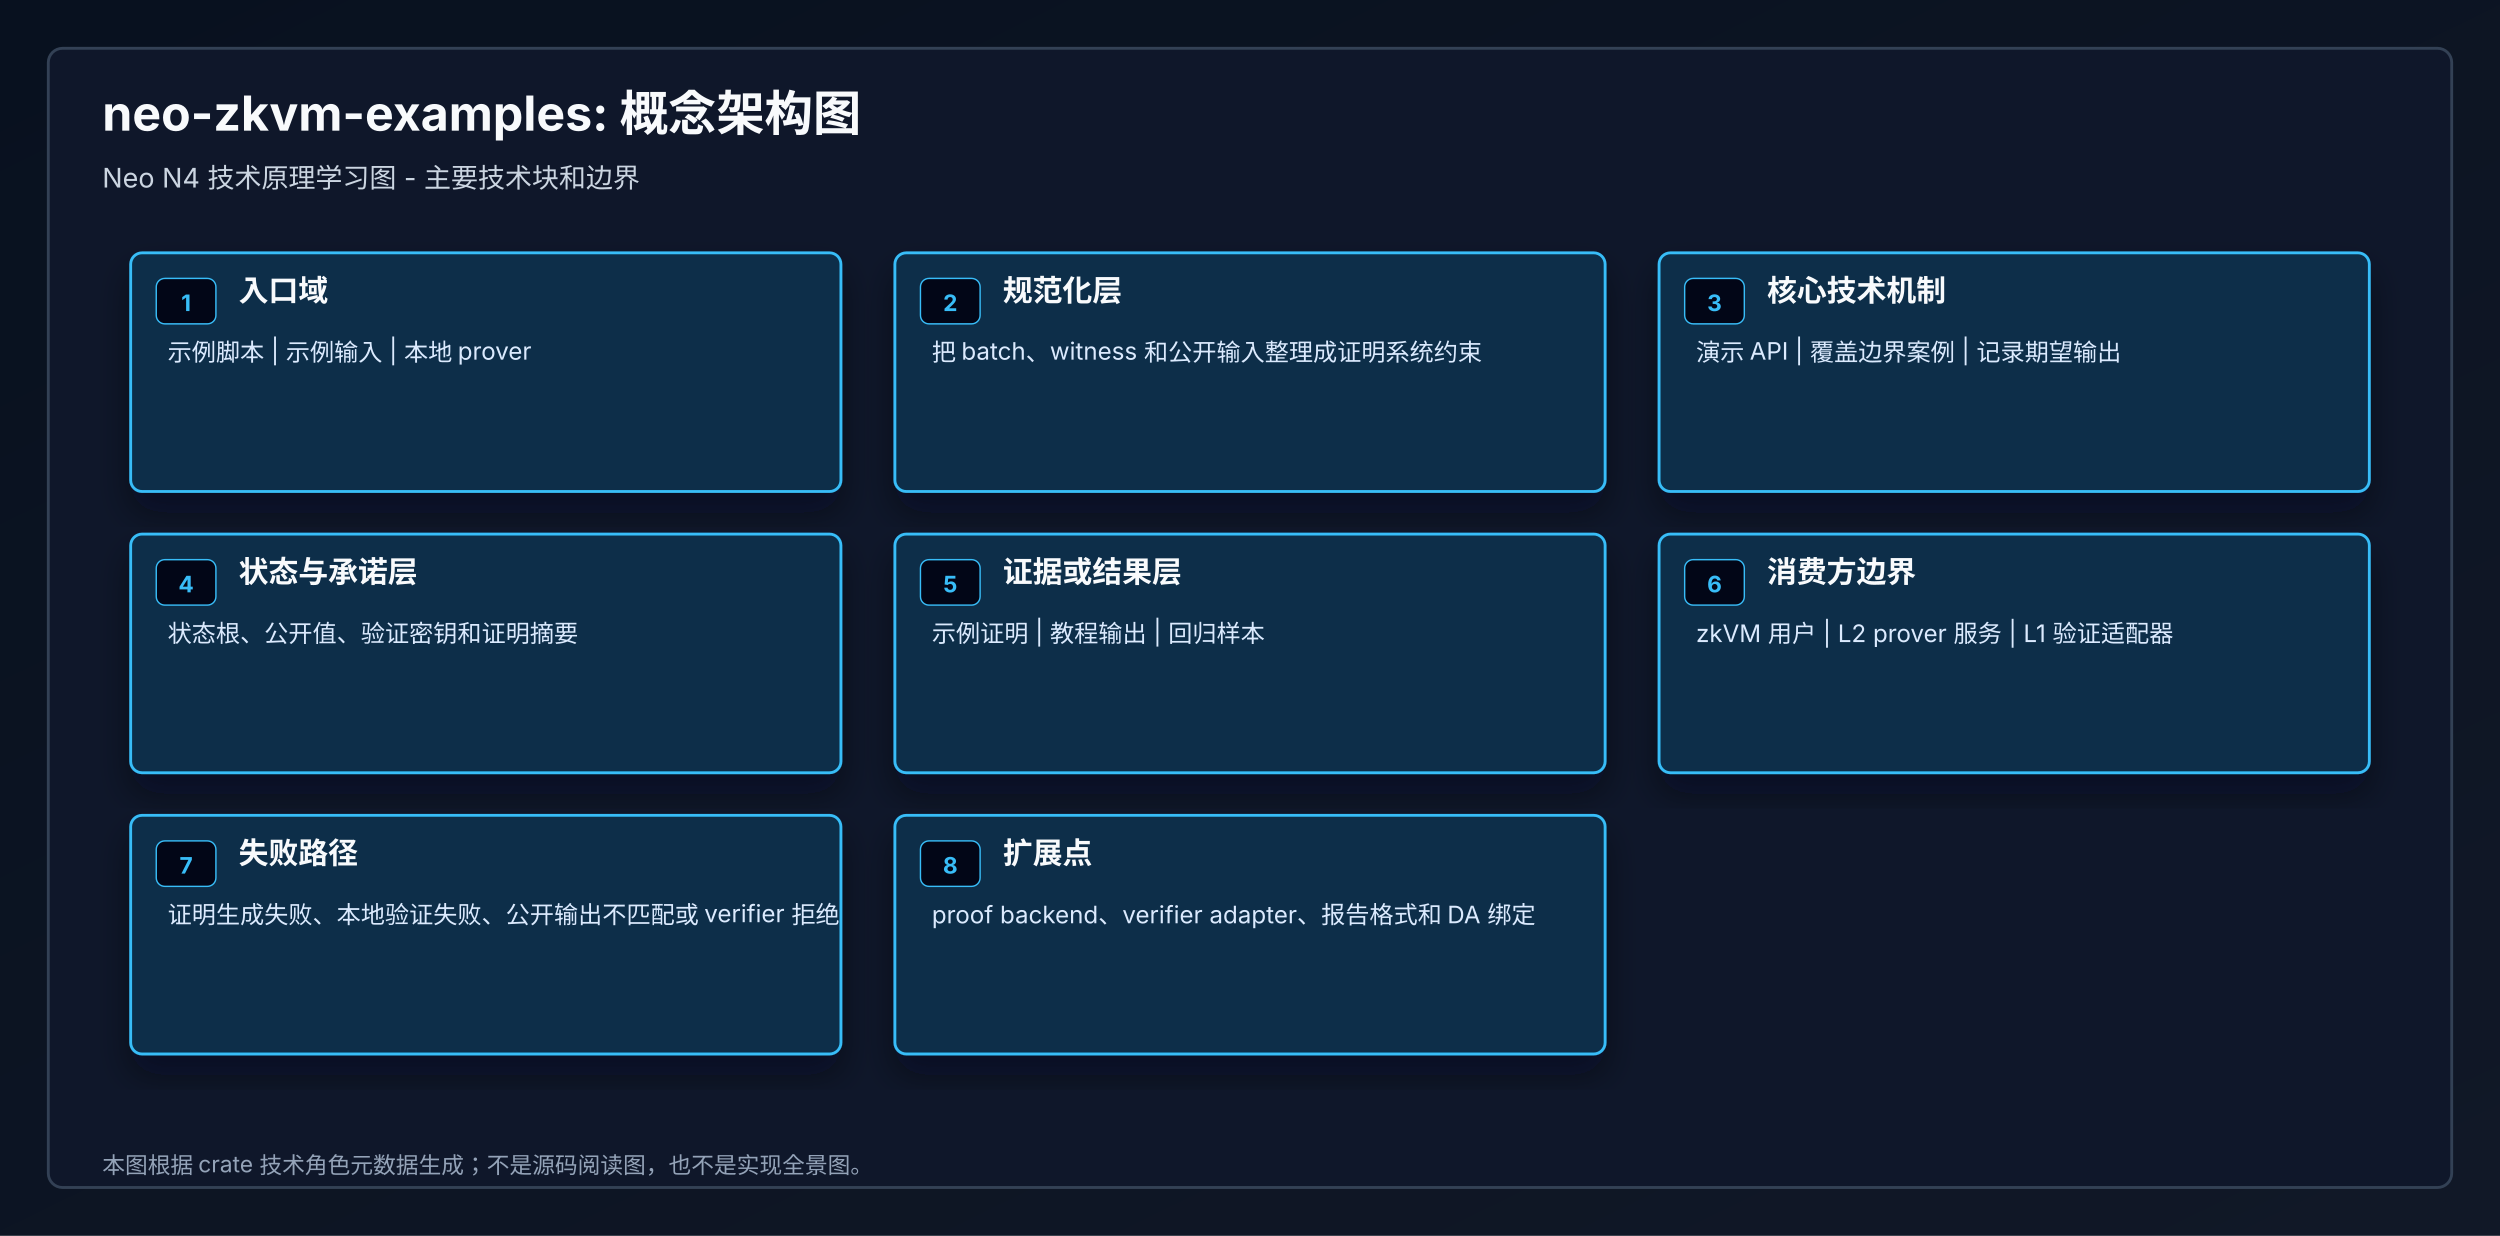
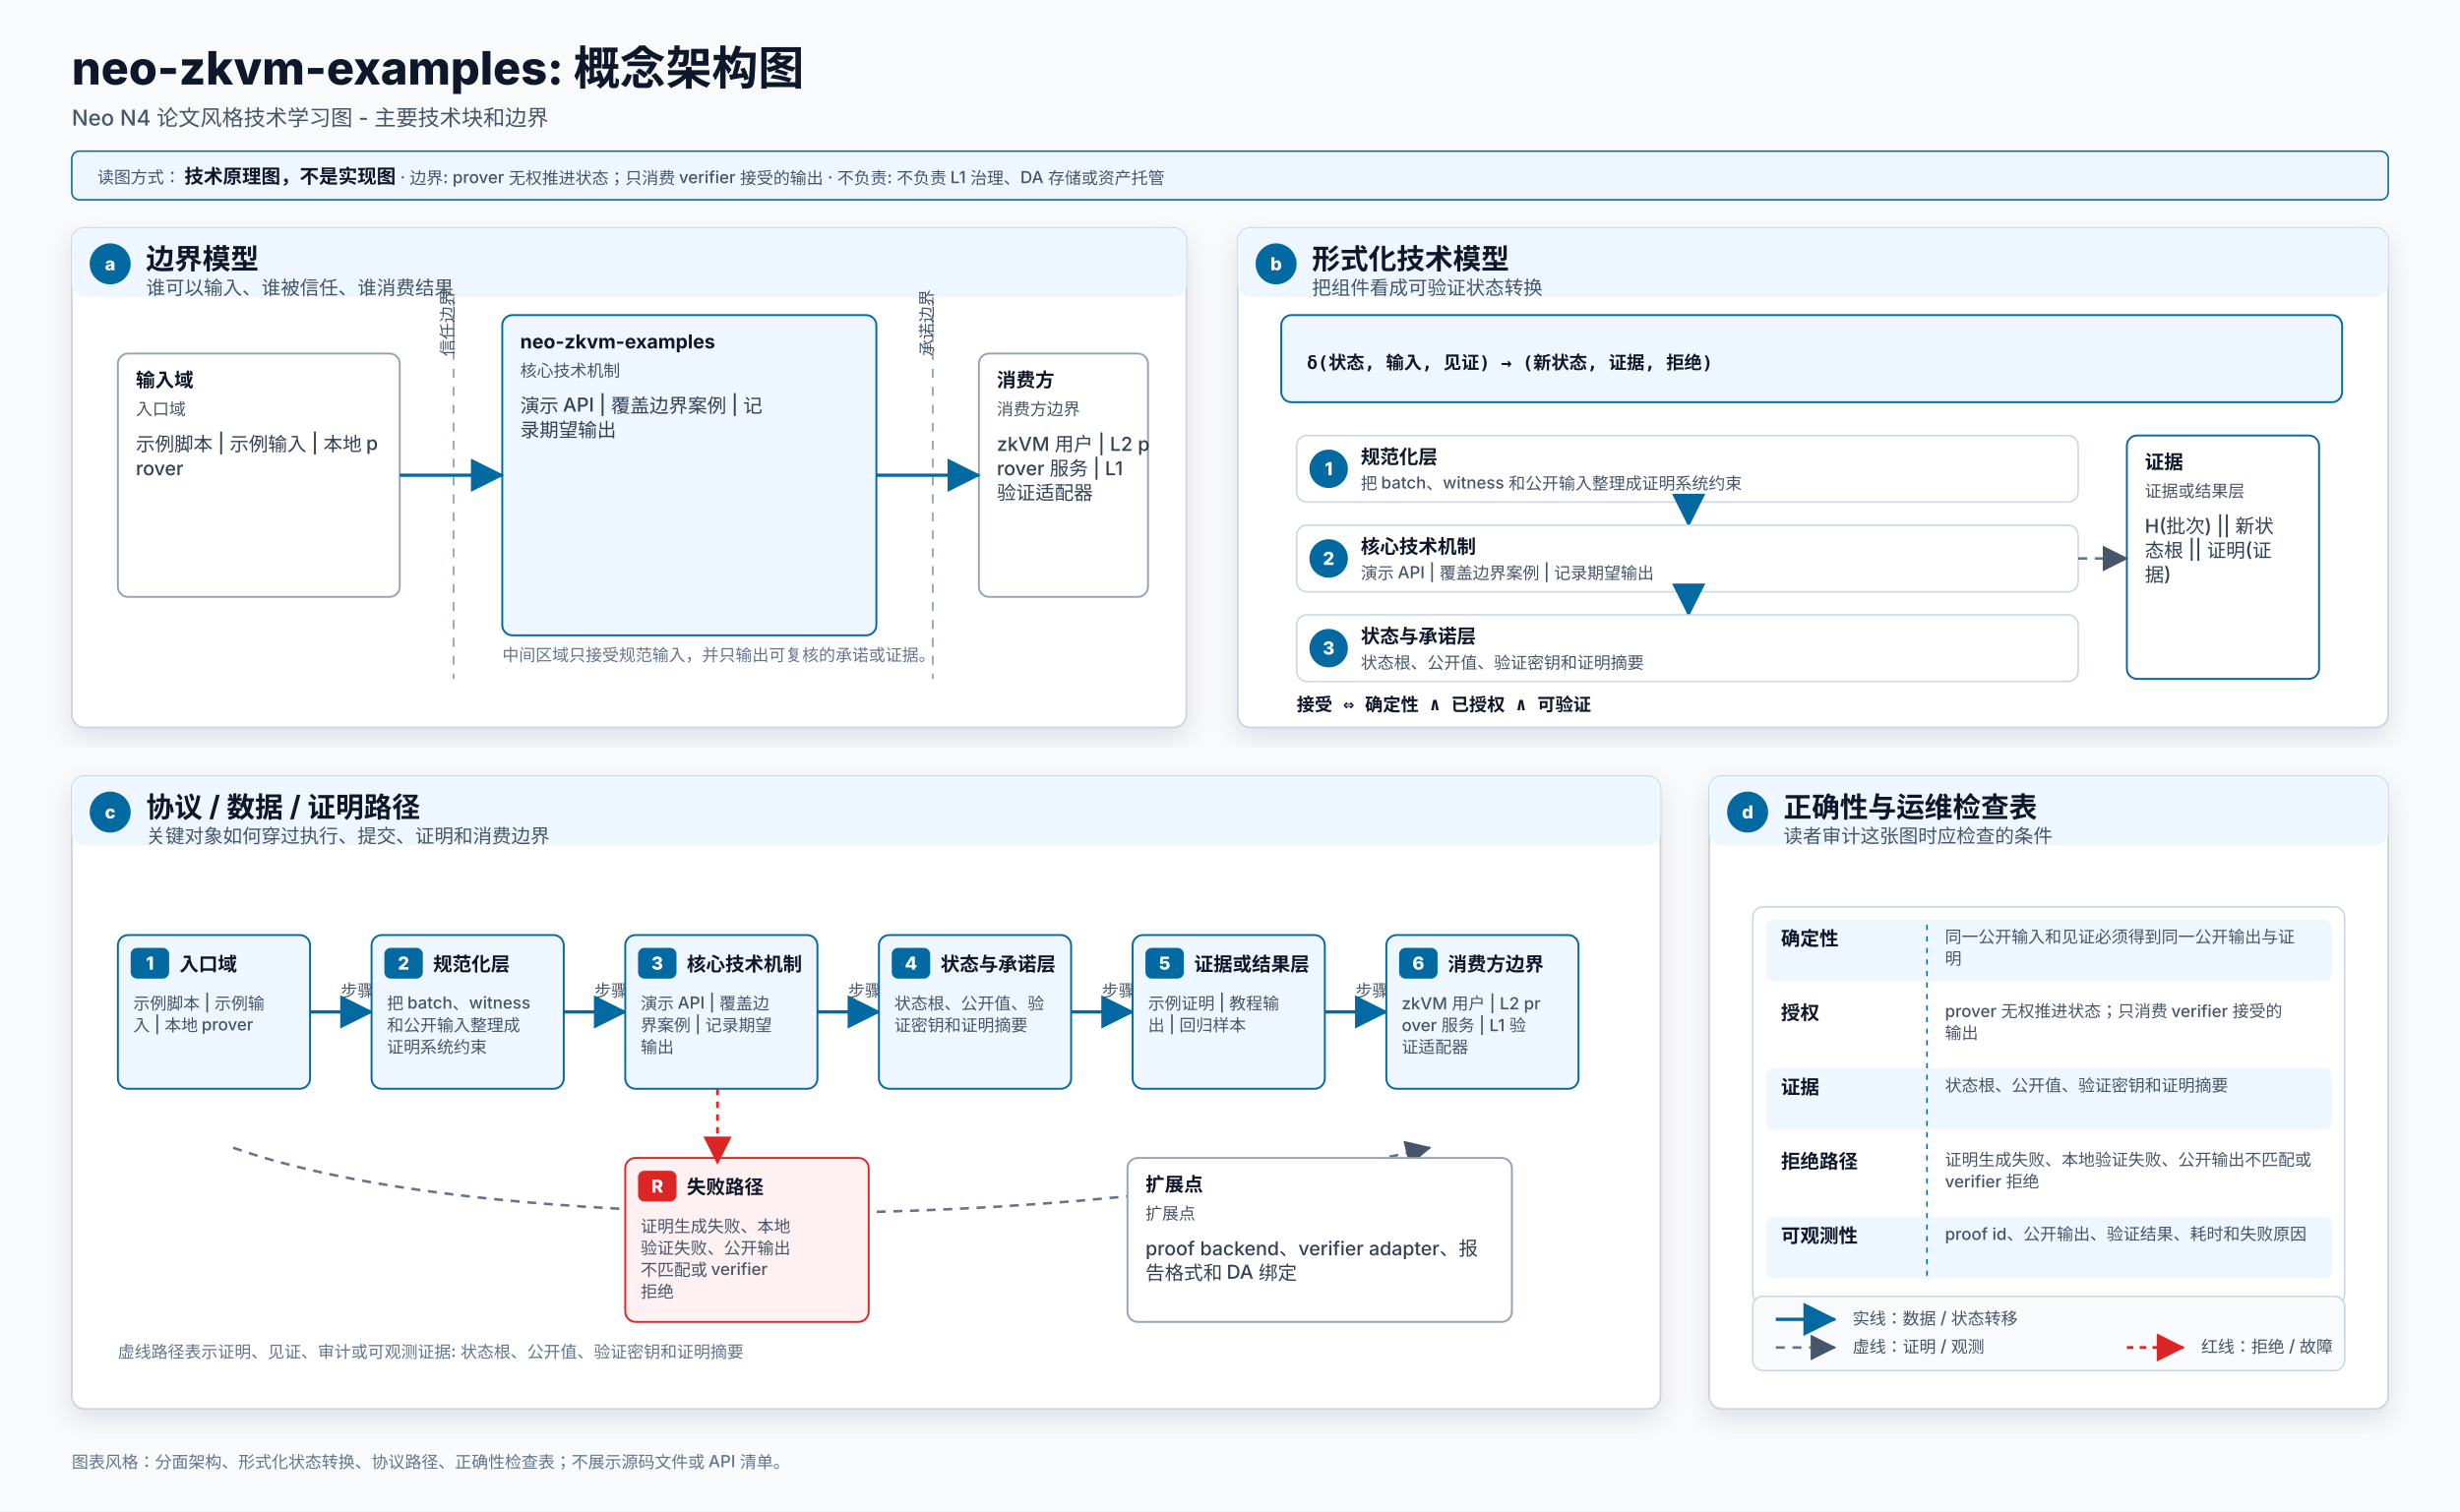
- <svg xmlns="http://www.w3.org/2000/svg" width="1760" height="870" viewBox="0 0 1760 870" role="img" aria-label="neo-zkvm-examples 概念架构图">
+ <svg xmlns="http://www.w3.org/2000/svg" width="1920" height="1180" viewBox="0 0 1920 1180" role="img" aria-label="neo-zkvm-examples 概念架构图">
  <defs>
-     <linearGradient id="bg" x1="0" y1="0" x2="1" y2="1">
-       <stop offset="0%" stop-color="#08111f" />
-       <stop offset="100%" stop-color="#111827" />
-     </linearGradient>
-     <filter id="shadow" x="-15%" y="-15%" width="130%" height="130%">
-       <feDropShadow dx="0" dy="14" stdDeviation="12" flood-color="#020617" flood-opacity="0.42" />
+     <marker id="arrow" viewBox="0 0 10 10" refX="9.4" refY="5" markerWidth="10" markerHeight="10" orient="auto">
+       <path d="M0,0 L10,5 L0,10 Z" fill="#475569" />
+     </marker>
+     <marker id="arrowAccent" viewBox="0 0 10 10" refX="9.4" refY="5" markerWidth="10" markerHeight="10" orient="auto">
+       <path d="M0,0 L10,5 L0,10 Z" fill="#0369a1" />
+     </marker>
+     <marker id="arrowFault" viewBox="0 0 10 10" refX="9.4" refY="5" markerWidth="10" markerHeight="10" orient="auto">
+       <path d="M0,0 L10,5 L0,10 Z" fill="#dc2626" />
+     </marker>
+     <filter id="paperShadow" x="-3%" y="-4%" width="106%" height="108%">
+       <feDropShadow dx="0" dy="8" stdDeviation="10" flood-color="#0f172a" flood-opacity="0.10" />
    </filter>
+     <style>
+ .bg{fill:#f8fafc}.panel{fill:#ffffff;stroke:#cbd5e1;stroke-width:1.5;filter:url(#paperShadow)}
+ .panelTitle{font:700 22px 'Inter','Segoe UI',Arial,sans-serif;fill:#0f172a}.panelSub{font:500 15px 'Inter','Segoe UI',Arial,sans-serif;fill:#475569}
+ .title{font:800 36px 'Inter','Segoe UI',Arial,sans-serif;fill:#0f172a}.subtitle{font:500 17px 'Inter','Segoe UI',Arial,sans-serif;fill:#475569}
+ .small{font:500 13px 'Inter','Segoe UI',Arial,sans-serif;fill:#475569}.body{font:500 15px 'Inter','Segoe UI',Arial,sans-serif;fill:#334155}
+ .bodyStrong{font:750 15px 'Inter','Segoe UI',Arial,sans-serif;fill:#0f172a}.mono{font:650 14px 'Cascadia Mono','SFMono-Regular',Consolas,monospace;fill:#0f172a}
+ .label{font:800 14px 'Inter','Segoe UI',Arial,sans-serif;fill:#ffffff}.caption{font:500 13px 'Inter','Segoe UI',Arial,sans-serif;fill:#64748b}
+ .arrow{stroke:#475569;stroke-width:2.2;fill:none;marker-end:url(#arrow)}.arrowAccent{stroke:#0369a1;stroke-width:2.6;fill:none;marker-end:url(#arrowAccent)}.arrowDash{stroke:#64748b;stroke-width:2;fill:none;stroke-dasharray:7 6;marker-end:url(#arrow)}.arrowFault{stroke:#dc2626;stroke-width:2.2;fill:none;stroke-dasharray:5 5;marker-end:url(#arrowFault)}
+ </style>
  </defs>
-   <rect width="1760" height="100%" fill="url(#bg)" />
-   <rect x="34" y="34" width="1692" height="802" rx="10" fill="#0f172a" stroke="#334155" stroke-width="2" />
-   <text x="72" y="92" fill="#f8fafc" font-family="Inter,Segoe UI,Arial,sans-serif" font-size="34" font-weight="700">neo-zkvm-examples: 概念架构图</text>
-   <text x="72" y="132" fill="#cbd5e1" font-family="Inter,Segoe UI,Arial,sans-serif" font-size="19">Neo N4 技术原理学习图 - 主要技术块和边界</text>
-   <rect x="92" y="178" width="500" height="168" rx="8" fill="#082f49" stroke="#38bdf8" stroke-width="2" filter="url(#shadow)" />
-   <rect x="110" y="196" width="42" height="32" rx="6" fill="#020617" stroke="#38bdf8" stroke-width="1" />
-   <text x="131" y="219" text-anchor="middle" fill="#38bdf8" font-family="Inter,Segoe UI,Arial,sans-serif" font-size="16" font-weight="700">1</text>
-   <text x="168" y="212" fill="#f8fafc" font-family="Inter,Segoe UI,Arial,sans-serif" font-size="21" font-weight="700">入口域</text>
-   <text x="118" y="254" fill="#dbeafe" font-family="Inter,Segoe UI,Arial,sans-serif" font-size="17">示例脚本 | 示例输入 | 本地 prover</text>
-   <rect x="630" y="178" width="500" height="168" rx="8" fill="#082f49" stroke="#38bdf8" stroke-width="2" filter="url(#shadow)" />
-   <rect x="648" y="196" width="42" height="32" rx="6" fill="#020617" stroke="#38bdf8" stroke-width="1" />
-   <text x="669" y="219" text-anchor="middle" fill="#38bdf8" font-family="Inter,Segoe UI,Arial,sans-serif" font-size="16" font-weight="700">2</text>
-   <text x="706" y="212" fill="#f8fafc" font-family="Inter,Segoe UI,Arial,sans-serif" font-size="21" font-weight="700">规范化层</text>
-   <text x="656" y="254" fill="#dbeafe" font-family="Inter,Segoe UI,Arial,sans-serif" font-size="17">把 batch、witness 和公开输入整理成证明系统约束</text>
-   <rect x="1168" y="178" width="500" height="168" rx="8" fill="#082f49" stroke="#38bdf8" stroke-width="2" filter="url(#shadow)" />
-   <rect x="1186" y="196" width="42" height="32" rx="6" fill="#020617" stroke="#38bdf8" stroke-width="1" />
-   <text x="1207" y="219" text-anchor="middle" fill="#38bdf8" font-family="Inter,Segoe UI,Arial,sans-serif" font-size="16" font-weight="700">3</text>
-   <text x="1244" y="212" fill="#f8fafc" font-family="Inter,Segoe UI,Arial,sans-serif" font-size="21" font-weight="700">核心技术机制</text>
-   <text x="1194" y="254" fill="#dbeafe" font-family="Inter,Segoe UI,Arial,sans-serif" font-size="17">演示 API | 覆盖边界案例 | 记录期望输出</text>
-   <rect x="92" y="376" width="500" height="168" rx="8" fill="#082f49" stroke="#38bdf8" stroke-width="2" filter="url(#shadow)" />
-   <rect x="110" y="394" width="42" height="32" rx="6" fill="#020617" stroke="#38bdf8" stroke-width="1" />
-   <text x="131" y="417" text-anchor="middle" fill="#38bdf8" font-family="Inter,Segoe UI,Arial,sans-serif" font-size="16" font-weight="700">4</text>
-   <text x="168" y="410" fill="#f8fafc" font-family="Inter,Segoe UI,Arial,sans-serif" font-size="21" font-weight="700">状态与承诺层</text>
-   <text x="118" y="452" fill="#dbeafe" font-family="Inter,Segoe UI,Arial,sans-serif" font-size="17">状态根、公开值、验证密钥和证明摘要</text>
-   <rect x="630" y="376" width="500" height="168" rx="8" fill="#082f49" stroke="#38bdf8" stroke-width="2" filter="url(#shadow)" />
-   <rect x="648" y="394" width="42" height="32" rx="6" fill="#020617" stroke="#38bdf8" stroke-width="1" />
-   <text x="669" y="417" text-anchor="middle" fill="#38bdf8" font-family="Inter,Segoe UI,Arial,sans-serif" font-size="16" font-weight="700">5</text>
-   <text x="706" y="410" fill="#f8fafc" font-family="Inter,Segoe UI,Arial,sans-serif" font-size="21" font-weight="700">证据或结果层</text>
-   <text x="656" y="452" fill="#dbeafe" font-family="Inter,Segoe UI,Arial,sans-serif" font-size="17">示例证明 | 教程输出 | 回归样本</text>
-   <rect x="1168" y="376" width="500" height="168" rx="8" fill="#082f49" stroke="#38bdf8" stroke-width="2" filter="url(#shadow)" />
-   <rect x="1186" y="394" width="42" height="32" rx="6" fill="#020617" stroke="#38bdf8" stroke-width="1" />
-   <text x="1207" y="417" text-anchor="middle" fill="#38bdf8" font-family="Inter,Segoe UI,Arial,sans-serif" font-size="16" font-weight="700">6</text>
-   <text x="1244" y="410" fill="#f8fafc" font-family="Inter,Segoe UI,Arial,sans-serif" font-size="21" font-weight="700">消费方边界</text>
-   <text x="1194" y="452" fill="#dbeafe" font-family="Inter,Segoe UI,Arial,sans-serif" font-size="17">zkVM 用户 | L2 prover 服务 | L1 验证适配器</text>
-   <rect x="92" y="574" width="500" height="168" rx="8" fill="#082f49" stroke="#38bdf8" stroke-width="2" filter="url(#shadow)" />
-   <rect x="110" y="592" width="42" height="32" rx="6" fill="#020617" stroke="#38bdf8" stroke-width="1" />
-   <text x="131" y="615" text-anchor="middle" fill="#38bdf8" font-family="Inter,Segoe UI,Arial,sans-serif" font-size="16" font-weight="700">7</text>
-   <text x="168" y="608" fill="#f8fafc" font-family="Inter,Segoe UI,Arial,sans-serif" font-size="21" font-weight="700">失败路径</text>
-   <text x="118" y="650" fill="#dbeafe" font-family="Inter,Segoe UI,Arial,sans-serif" font-size="17">证明生成失败、本地验证失败、公开输出不匹配或 verifier 拒绝</text>
-   <rect x="630" y="574" width="500" height="168" rx="8" fill="#082f49" stroke="#38bdf8" stroke-width="2" filter="url(#shadow)" />
-   <rect x="648" y="592" width="42" height="32" rx="6" fill="#020617" stroke="#38bdf8" stroke-width="1" />
-   <text x="669" y="615" text-anchor="middle" fill="#38bdf8" font-family="Inter,Segoe UI,Arial,sans-serif" font-size="16" font-weight="700">8</text>
-   <text x="706" y="608" fill="#f8fafc" font-family="Inter,Segoe UI,Arial,sans-serif" font-size="21" font-weight="700">扩展点</text>
-   <text x="656" y="650" fill="#dbeafe" font-family="Inter,Segoe UI,Arial,sans-serif" font-size="17">proof backend、verifier adapter、报告格式和 DA 绑定</text>
-   <text x="72" y="826" fill="#94a3b8" font-family="Inter,Segoe UI,Arial,sans-serif" font-size="16">本图根据 crate 技术角色元数据生成；不是源码阅读图，也不是实现全景图。</text>
+   <rect class="bg" width="1920" height="1180" />
+   <text x="56" y="66" class="title">neo-zkvm-examples: 概念架构图</text>
+   <text x="56" y="98" class="subtitle">Neo N4 论文风格技术学习图 - 主要技术块和边界</text>
+   <rect x="56" y="118" width="1808" height="38" rx="6" fill="#eef7ff" stroke="#0369a1" stroke-width="1.2" />
+   <text x="76" y="143" class="small">读图方式： <tspan class="bodyStrong">技术原理图，不是实现图</tspan> · 边界: prover 无权推进状态；只消费 verifier 接受的输出 · 不负责: 不负责 L1 治理、DA 存储或资产托管</text>
+   <rect x="56" y="178" width="870" height="390" rx="10" class="panel" />
+   <rect x="56" y="178" width="870" height="54" rx="10" fill="#eef7ff" stroke="#cbd5e1" stroke-width="0" />
+   <circle cx="86" cy="206" r="16" fill="#0369a1" />
+   <text x="86" y="211" text-anchor="middle" class="label">a</text>
+   <text x="114" y="210" class="panelTitle">边界模型</text>
+   <text x="114" y="230" class="panelSub">谁可以输入、谁被信任、谁消费结果</text>
+   <rect x="966" y="178" width="898" height="390" rx="10" class="panel" />
+   <rect x="966" y="178" width="898" height="54" rx="10" fill="#eef7ff" stroke="#cbd5e1" stroke-width="0" />
+   <circle cx="996" cy="206" r="16" fill="#0369a1" />
+   <text x="996" y="211" text-anchor="middle" class="label">b</text>
+   <text x="1024" y="210" class="panelTitle">形式化技术模型</text>
+   <text x="1024" y="230" class="panelSub">把组件看成可验证状态转换</text>
+   <rect x="56" y="606" width="1240" height="494" rx="10" class="panel" />
+   <rect x="56" y="606" width="1240" height="54" rx="10" fill="#eef7ff" stroke="#cbd5e1" stroke-width="0" />
+   <circle cx="86" cy="634" r="16" fill="#0369a1" />
+   <text x="86" y="639" text-anchor="middle" class="label">c</text>
+   <text x="114" y="638" class="panelTitle">协议 / 数据 / 证明路径</text>
+   <text x="114" y="658" class="panelSub">关键对象如何穿过执行、提交、证明和消费边界</text>
+   <rect x="1334" y="606" width="530" height="494" rx="10" class="panel" />
+   <rect x="1334" y="606" width="530" height="54" rx="10" fill="#eef7ff" stroke="#cbd5e1" stroke-width="0" />
+   <circle cx="1364" cy="634" r="16" fill="#0369a1" />
+   <text x="1364" y="639" text-anchor="middle" class="label">d</text>
+   <text x="1392" y="638" class="panelTitle">正确性与运维检查表</text>
+   <text x="1392" y="658" class="panelSub">读者审计这张图时应检查的条件</text>
+   <rect x="92" y="276" width="220" height="190" rx="8" fill="#ffffff" stroke="#94a3b8" stroke-width="1.5" />
+   <text x="106" y="302" class="bodyStrong">输入域</text>
+   <text x="106" y="324" class="small">入口域</text>
+   <text x="106" y="352" class="body">示例脚本 | 示例输入 | 本地 p</text>
+   <text x="106" y="371" class="body">rover</text>
+   <line x1="354" y1="232" x2="354" y2="530" stroke="#94a3b8" stroke-width="1.4" stroke-dasharray="7 7" />
+   <text x="354" y="252" class="small" text-anchor="middle" transform="rotate(-90 354 252)">信任边界</text>
+   <rect x="392" y="246" width="292" height="250" rx="8" fill="#eef7ff" stroke="#0369a1" stroke-width="1.5" />
+   <text x="406" y="272" class="bodyStrong">neo-zkvm-examples</text>
+   <text x="406" y="294" class="small">核心技术机制</text>
+   <text x="406" y="322" class="body">演示 API | 覆盖边界案例 | 记</text>
+   <text x="406" y="341" class="body">录期望输出</text>
+   <line x1="728" y1="232" x2="728" y2="530" stroke="#94a3b8" stroke-width="1.4" stroke-dasharray="7 7" />
+   <text x="728" y="252" class="small" text-anchor="middle" transform="rotate(-90 728 252)">承诺边界</text>
+   <rect x="764" y="276" width="132" height="190" rx="8" fill="#ffffff" stroke="#94a3b8" stroke-width="1.5" />
+   <text x="778" y="302" class="bodyStrong">消费方</text>
+   <text x="778" y="324" class="small">消费方边界</text>
+   <text x="778" y="352" class="body">zkVM 用户 | L2 p</text>
+   <text x="778" y="371" class="body">rover 服务 | L1 </text>
+   <text x="778" y="390" class="body">验证适配器</text>
+   <path class="arrowAccent" d="M312 371 C338 371 358 371 392 371" />
+   <path class="arrowAccent" d="M684 371 C706 371 730 371 764 371" />
+   <text x="392" y="516" class="caption">中间区域只接受规范输入，并只输出可复核的承诺或证据。</text>
+   <rect x="1000" y="246" width="828" height="68" rx="8" fill="#eef7ff" stroke="#0369a1" stroke-width="1.5" />
+   <text x="1020" y="288" class="mono">δ(状态, 输入, 见证) → (新状态, 证据, 拒绝)</text>
+   <rect x="1012" y="340" width="610" height="52" rx="8" fill="#ffffff" stroke="#cbd5e1" stroke-width="1.2" />
+   <circle cx="1037" cy="366" r="15" fill="#0369a1" />
+   <text x="1037" y="371" text-anchor="middle" class="label">1</text>
+   <text x="1062" y="362" class="bodyStrong">规范化层</text>
+   <text x="1062" y="382" class="small">把 batch、witness 和公开输入整理成证明系统约束</text>
+   <path class="arrowAccent" d="M1318 392 L1318 410" />
+   <rect x="1012" y="410" width="610" height="52" rx="8" fill="#ffffff" stroke="#cbd5e1" stroke-width="1.2" />
+   <circle cx="1037" cy="436" r="15" fill="#0369a1" />
+   <text x="1037" y="441" text-anchor="middle" class="label">2</text>
+   <text x="1062" y="432" class="bodyStrong">核心技术机制</text>
+   <text x="1062" y="452" class="small">演示 API | 覆盖边界案例 | 记录期望输出</text>
+   <path class="arrowAccent" d="M1318 462 L1318 480" />
+   <rect x="1012" y="480" width="610" height="52" rx="8" fill="#ffffff" stroke="#cbd5e1" stroke-width="1.2" />
+   <circle cx="1037" cy="506" r="15" fill="#0369a1" />
+   <text x="1037" y="511" text-anchor="middle" class="label">3</text>
+   <text x="1062" y="502" class="bodyStrong">状态与承诺层</text>
+   <text x="1062" y="522" class="small">状态根、公开值、验证密钥和证明摘要</text>
+   <rect x="1660" y="340" width="150" height="190" rx="8" fill="#ffffff" stroke="#0369a1" stroke-width="1.5" />
+   <text x="1674" y="366" class="bodyStrong">证据</text>
+   <text x="1674" y="388" class="small">证据或结果层</text>
+   <text x="1674" y="416" class="body">H(批次) || 新状</text>
+   <text x="1674" y="435" class="body">态根 || 证明(证</text>
+   <text x="1674" y="454" class="body">据)</text>
+   <path class="arrowDash" d="M1622 436 C1642 436 1648 436 1660 436" />
+   <text x="1012" y="555" class="mono">接受 ⇔ 确定性 ∧ 已授权 ∧ 可验证</text>
+   <rect x="92" y="730" width="150" height="120" rx="8" fill="#eef7ff" stroke="#0369a1" stroke-width="1.5" />
+   <rect x="102" y="740" width="30" height="24" rx="5" fill="#0369a1" />
+   <text x="117" y="757" text-anchor="middle" class="label">1</text>
+   <text x="140" y="758" class="bodyStrong">入口域</text>
+   <text x="104" y="788" class="small">示例脚本 | 示例输</text>
+   <text x="104" y="805" class="small">入 | 本地 prover</text>
+   <path class="arrowAccent" d="M242 790 L290 790" />
+   <text x="266" y="778" class="small">步骤 1</text>
+   <rect x="290" y="730" width="150" height="120" rx="8" fill="#eef7ff" stroke="#0369a1" stroke-width="1.5" />
+   <rect x="300" y="740" width="30" height="24" rx="5" fill="#0369a1" />
+   <text x="315" y="757" text-anchor="middle" class="label">2</text>
+   <text x="338" y="758" class="bodyStrong">规范化层</text>
+   <text x="302" y="788" class="small">把 batch、witness </text>
+   <text x="302" y="805" class="small">和公开输入整理成</text>
+   <text x="302" y="822" class="small">证明系统约束</text>
+   <path class="arrowAccent" d="M440 790 L488 790" />
+   <text x="464" y="778" class="small">步骤 2</text>
+   <rect x="488" y="730" width="150" height="120" rx="8" fill="#eef7ff" stroke="#0369a1" stroke-width="1.5" />
+   <rect x="498" y="740" width="30" height="24" rx="5" fill="#0369a1" />
+   <text x="513" y="757" text-anchor="middle" class="label">3</text>
+   <text x="536" y="758" class="bodyStrong">核心技术机制</text>
+   <text x="500" y="788" class="small">演示 API | 覆盖边</text>
+   <text x="500" y="805" class="small">界案例 | 记录期望</text>
+   <text x="500" y="822" class="small">输出</text>
+   <path class="arrowAccent" d="M638 790 L686 790" />
+   <text x="662" y="778" class="small">步骤 3</text>
+   <rect x="686" y="730" width="150" height="120" rx="8" fill="#eef7ff" stroke="#0369a1" stroke-width="1.5" />
+   <rect x="696" y="740" width="30" height="24" rx="5" fill="#0369a1" />
+   <text x="711" y="757" text-anchor="middle" class="label">4</text>
+   <text x="734" y="758" class="bodyStrong">状态与承诺层</text>
+   <text x="698" y="788" class="small">状态根、公开值、验</text>
+   <text x="698" y="805" class="small">证密钥和证明摘要</text>
+   <path class="arrowAccent" d="M836 790 L884 790" />
+   <text x="860" y="778" class="small">步骤 4</text>
+   <rect x="884" y="730" width="150" height="120" rx="8" fill="#eef7ff" stroke="#0369a1" stroke-width="1.5" />
+   <rect x="894" y="740" width="30" height="24" rx="5" fill="#0369a1" />
+   <text x="909" y="757" text-anchor="middle" class="label">5</text>
+   <text x="932" y="758" class="bodyStrong">证据或结果层</text>
+   <text x="896" y="788" class="small">示例证明 | 教程输</text>
+   <text x="896" y="805" class="small">出 | 回归样本</text>
+   <path class="arrowAccent" d="M1034 790 L1082 790" />
+   <text x="1058" y="778" class="small">步骤 5</text>
+   <rect x="1082" y="730" width="150" height="120" rx="8" fill="#eef7ff" stroke="#0369a1" stroke-width="1.5" />
+   <rect x="1092" y="740" width="30" height="24" rx="5" fill="#0369a1" />
+   <text x="1107" y="757" text-anchor="middle" class="label">6</text>
+   <text x="1130" y="758" class="bodyStrong">消费方边界</text>
+   <text x="1094" y="788" class="small">zkVM 用户 | L2 pr</text>
+   <text x="1094" y="805" class="small">over 服务 | L1 验</text>
+   <text x="1094" y="822" class="small">证适配器</text>
+   <path class="arrowDash" d="M182 896 C372 964 832 964 1116 896" />
+   <rect x="488" y="904" width="190" height="128" rx="8" fill="#fff1f2" stroke="#dc2626" stroke-width="1.5" />
+   <rect x="498" y="914" width="30" height="24" rx="5" fill="#dc2626" />
+   <text x="513" y="931" text-anchor="middle" class="label">R</text>
+   <text x="536" y="932" class="bodyStrong">失败路径</text>
+   <text x="500" y="962" class="small">证明生成失败、本地</text>
+   <text x="500" y="979" class="small">验证失败、公开输出</text>
+   <text x="500" y="996" class="small">不匹配或 verifier</text>
+   <text x="500" y="1013" class="small"> 拒绝</text>
+   <path class="arrowFault" d="M560 850 L560 908" />
+   <rect x="880" y="904" width="300" height="128" rx="8" fill="#ffffff" stroke="#94a3b8" stroke-width="1.5" />
+   <text x="894" y="930" class="bodyStrong">扩展点</text>
+   <text x="894" y="952" class="small">扩展点</text>
+   <text x="894" y="980" class="body">proof backend、verifier adapter、报</text>
+   <text x="894" y="999" class="body">告格式和 DA 绑定</text>
+   <text x="92" y="1060" class="caption">虚线路径表示证明、见证、审计或可观测证据: 状态根、公开值、验证密钥和证明摘要</text>
+   <rect x="1368" y="708" width="462" height="310" rx="8" fill="#ffffff" stroke="#cbd5e1" stroke-width="1.2" />
+   <rect x="1378" y="718" width="442" height="48" rx="6" fill="#eef7ff" />
+   <text x="1390" y="738" class="bodyStrong">确定性</text>
+   <text x="1518" y="736" class="small">同一公开输入和见证必须得到同一公开输出与证</text>
+   <text x="1518" y="753" class="small">明</text>
+   <rect x="1378" y="776" width="442" height="48" rx="6" fill="#ffffff" />
+   <text x="1390" y="796" class="bodyStrong">授权</text>
+   <text x="1518" y="794" class="small">prover 无权推进状态；只消费 verifier 接受的</text>
+   <text x="1518" y="811" class="small">输出</text>
+   <rect x="1378" y="834" width="442" height="48" rx="6" fill="#eef7ff" />
+   <text x="1390" y="854" class="bodyStrong">证据</text>
+   <text x="1518" y="852" class="small">状态根、公开值、验证密钥和证明摘要</text>
+   <rect x="1378" y="892" width="442" height="48" rx="6" fill="#ffffff" />
+   <text x="1390" y="912" class="bodyStrong">拒绝路径</text>
+   <text x="1518" y="910" class="small">证明生成失败、本地验证失败、公开输出不匹配或</text>
+   <text x="1518" y="927" class="small"> verifier 拒绝</text>
+   <rect x="1378" y="950" width="442" height="48" rx="6" fill="#eef7ff" />
+   <text x="1390" y="970" class="bodyStrong">可观测性</text>
+   <text x="1518" y="968" class="small">proof id、公开输出、验证结果、耗时和失败原因</text>
+   <line x1="1504" y1="722" x2="1504" y2="998" stroke="#0369a1" stroke-width="1.2" stroke-dasharray="4 5" />
+   <rect x="1368" y="1012" width="462" height="58" rx="8" fill="#f8fafc" stroke="#cbd5e1" stroke-width="1.2" />
+   <line x1="1386" y1="1030" x2="1432" y2="1030" stroke="#0369a1" stroke-width="2.6" marker-end="url(#arrowAccent)" />
+   <text x="1446" y="1034" class="small">实线：数据 / 状态转移</text>
+   <line x1="1386" y1="1052" x2="1432" y2="1052" stroke="#64748b" stroke-width="2" stroke-dasharray="7 6" marker-end="url(#arrow)" />
+   <text x="1446" y="1056" class="small">虚线：证明 / 观测</text>
+   <line x1="1660" y1="1052" x2="1704" y2="1052" stroke="#dc2626" stroke-width="2.2" stroke-dasharray="5 5" marker-end="url(#arrowFault)" />
+   <text x="1718" y="1056" class="small">红线：拒绝 / 故障</text>
+   <text x="56" y="1146" class="caption">图表风格：分面架构、形式化状态转换、协议路径、正确性检查表；不展示源码文件或 API 清单。</text>
</svg>
